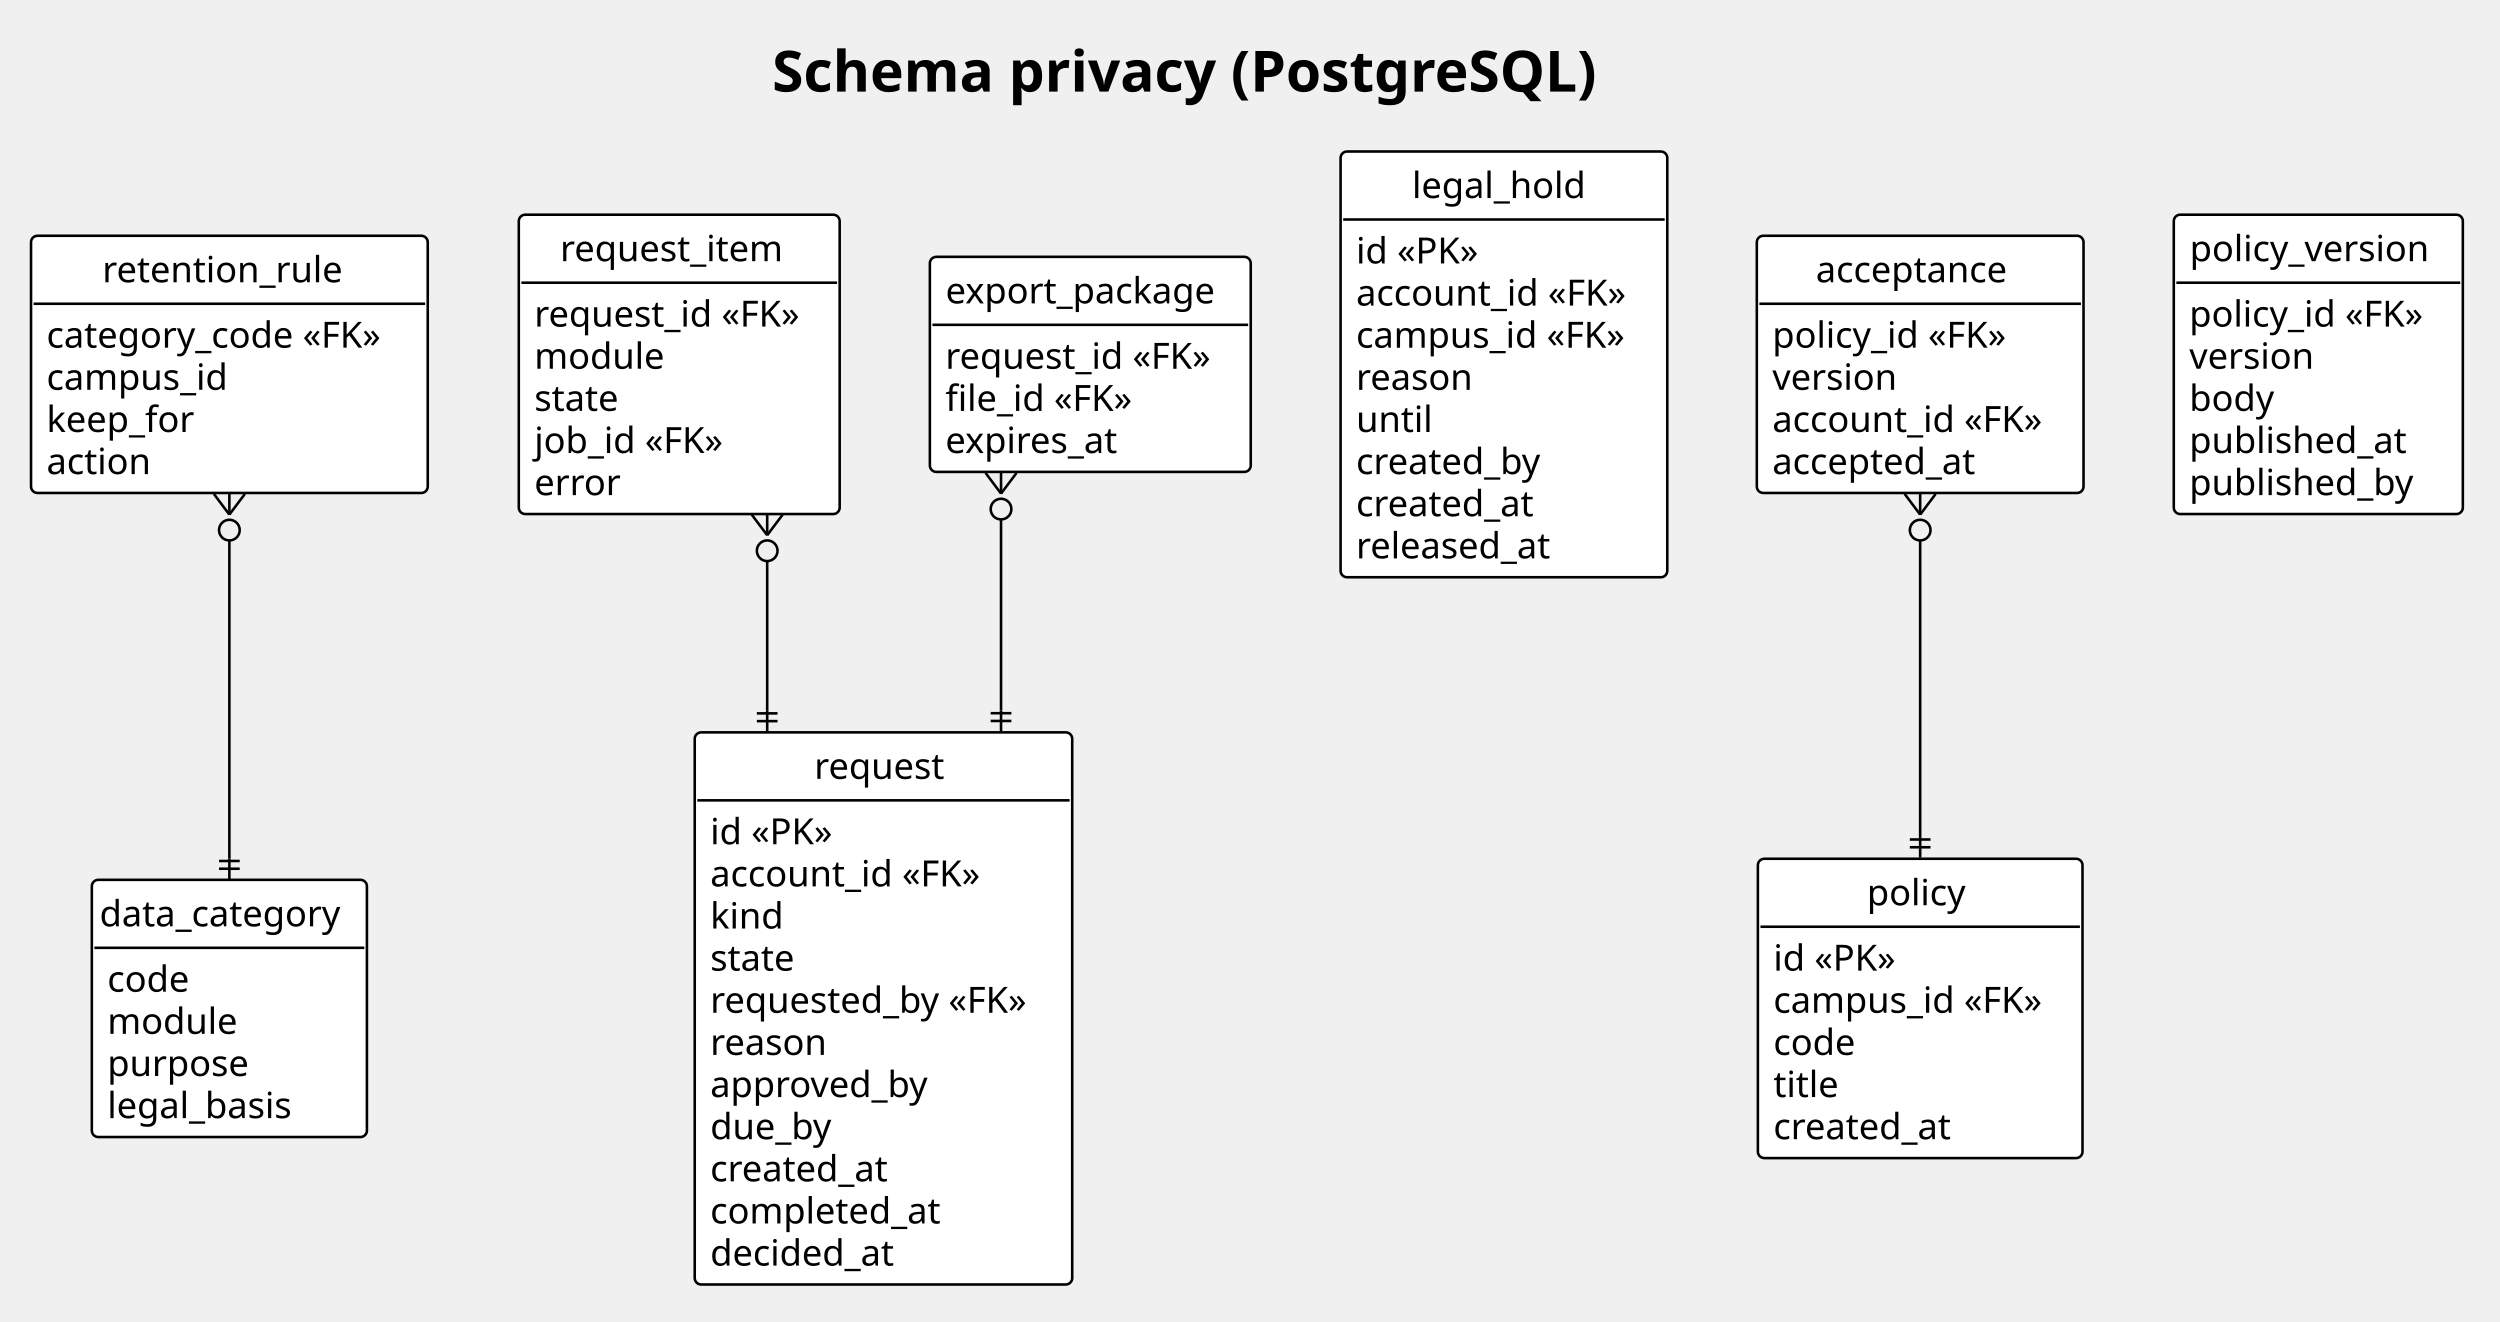
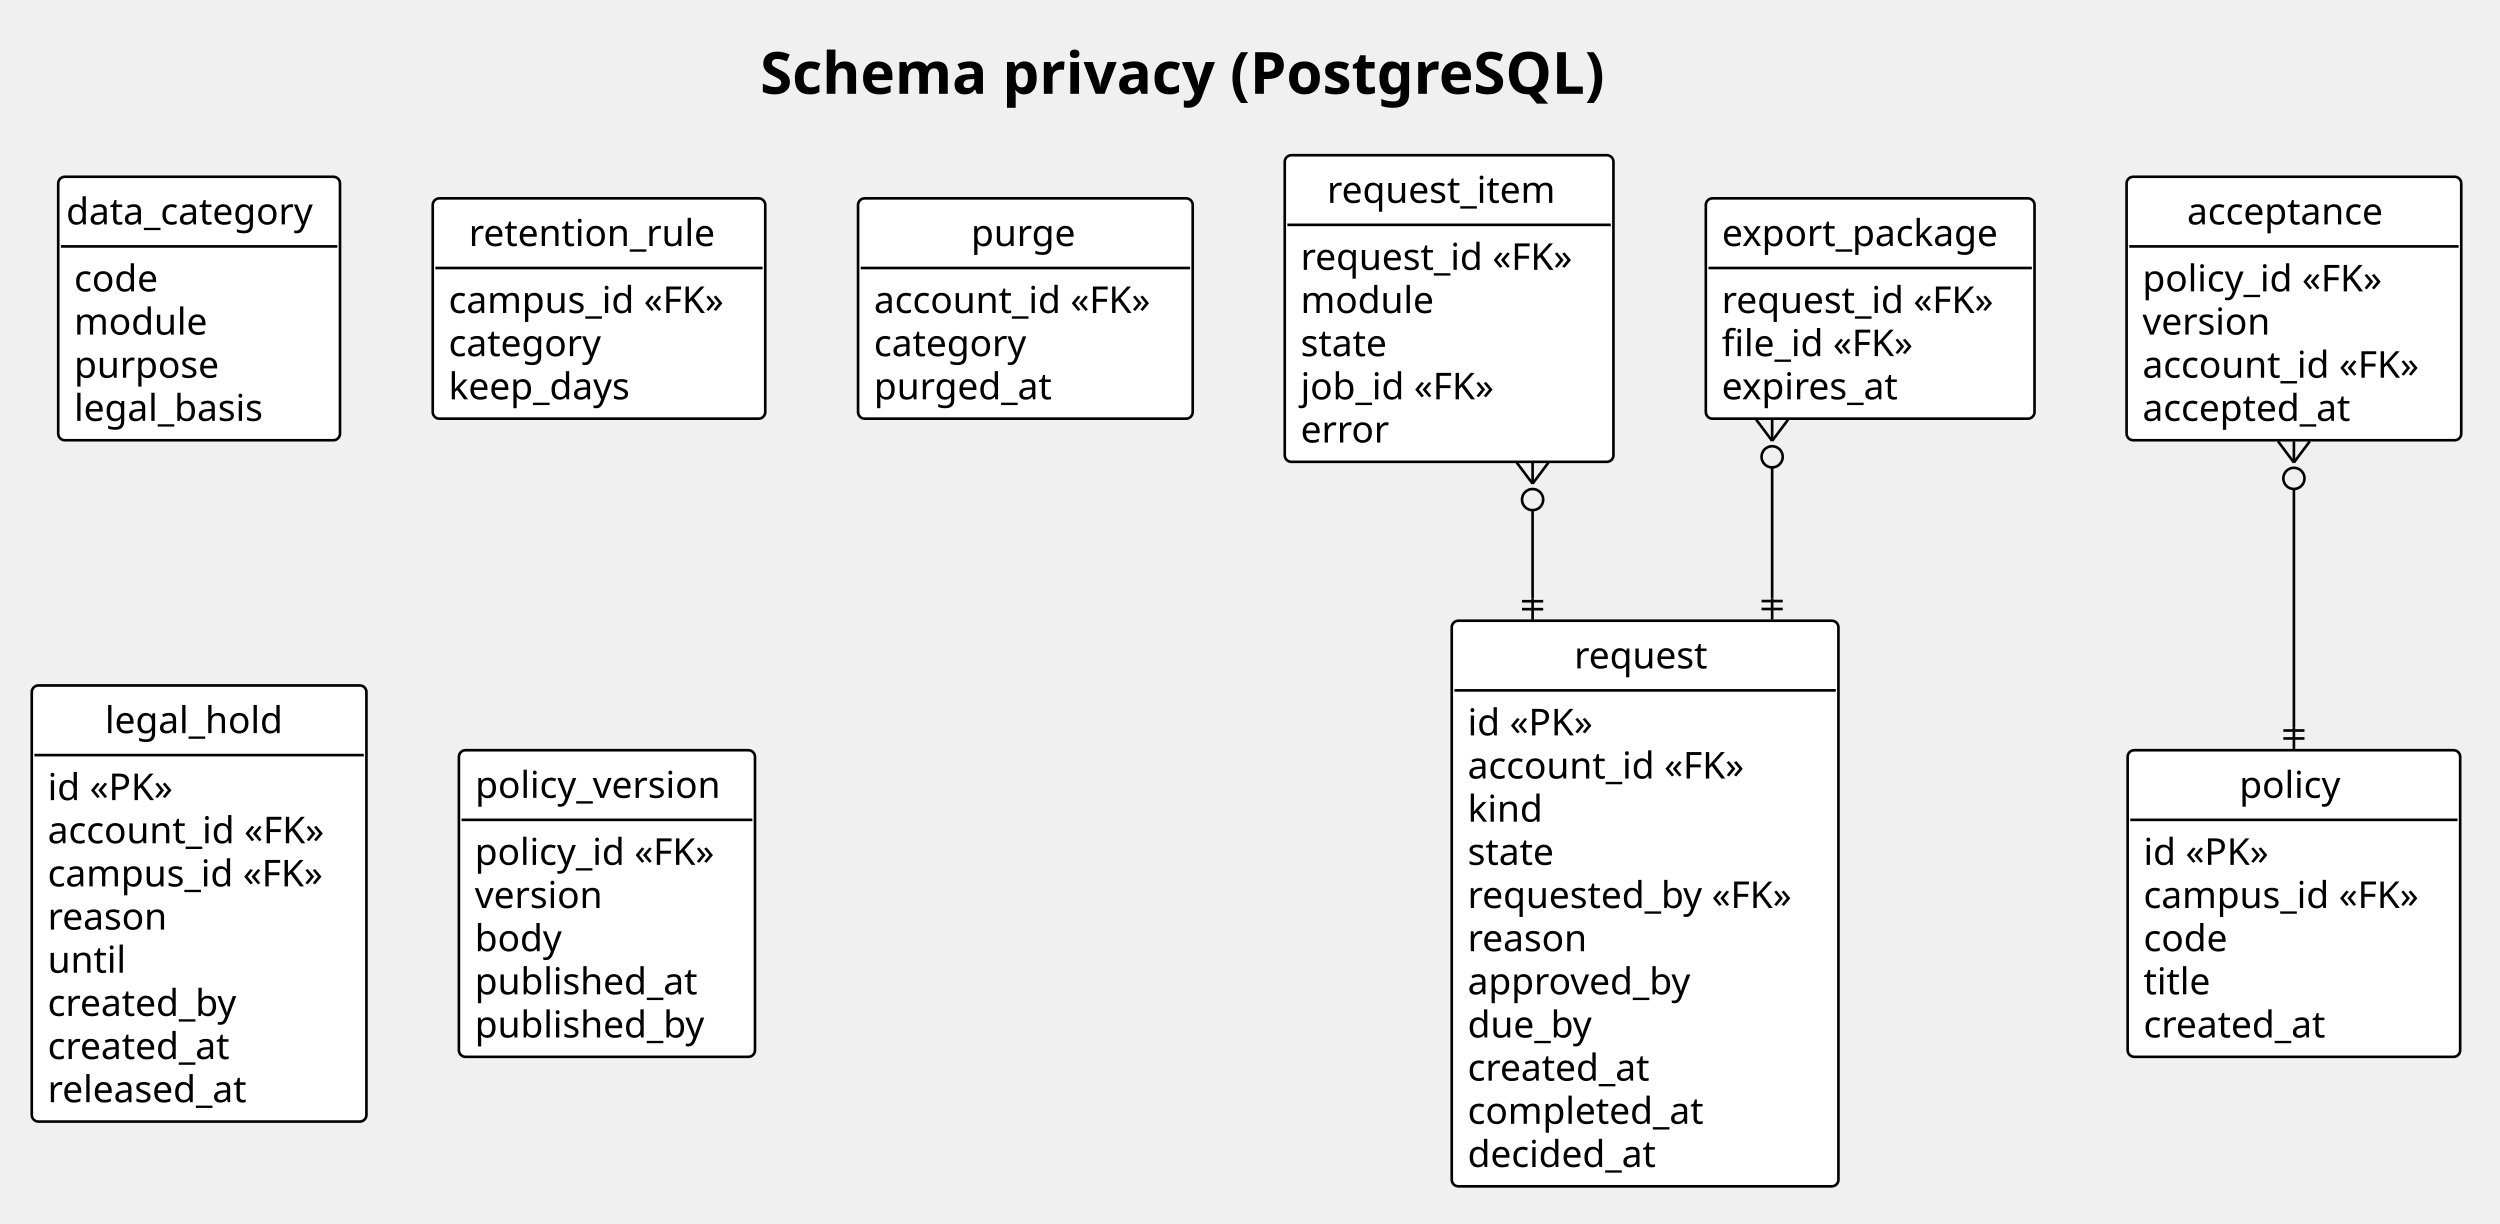
- <svg xmlns="http://www.w3.org/2000/svg" version="1.1" data-diagram-type="CLASS" style="width:967px;height:511px;background:#FFFFFF;" width="967px" height="511px" viewBox="0 0 967 511" zoomAndPan="magnify" preserveAspectRatio="none" contentStyleType="text/css">
+ <svg xmlns="http://www.w3.org/2000/svg" version="1.1" data-diagram-type="CLASS" style="width:944px;height:462px;background:#FFFFFF;" width="944px" height="462px" viewBox="0 0 944 462" zoomAndPan="magnify" preserveAspectRatio="none" contentStyleType="text/css">
  <defs />
  <g font-family="sans-serif" lengthAdjust="spacing">
    <g class="title" data-source-line="7">
-       <text x="298.659" y="35.421" fill="#000" font-size="22" textLength="368.307" font-weight="700" font-family="Verdana">Schema privacy (PostgreSQL)</text>
+       <text x="287.029" y="35.421" fill="#000" font-size="22" textLength="368.307" font-weight="700" font-family="Verdana">Schema privacy (PostgreSQL)</text>
    </g>
    <g class="entity" data-qualified-name="data_category" id="ent0001" data-source-line="9">
-       <rect x="35.52" y="340.319" width="106.406" height="99.484" fill="#FFF" style="stroke:#000;stroke-width:1;" rx="2.5" ry="2.5" />
-       <text x="38.52" y="358.314" fill="#000" font-size="14" textLength="100.406" font-family="Verdana">data_category</text>
-       <line x1="36.52" y1="366.616" x2="140.926" y2="366.616" style="stroke:#000;stroke-width:1;" />
-       <text x="41.52" y="383.611" fill="#000" font-size="14" textLength="33.763" font-family="Verdana">code</text>
-       <text x="41.52" y="399.908" fill="#000" font-size="14" textLength="52.466" font-family="Verdana">module</text>
-       <text x="41.52" y="416.205" fill="#000" font-size="14" textLength="56.875" font-family="Verdana">purpose</text>
-       <text x="41.52" y="432.502" fill="#000" font-size="14" textLength="76.802" font-family="Verdana">legal_basis</text>
+       <rect x="21.98" y="66.749" width="106.406" height="99.484" fill="#FFF" style="stroke:#000;stroke-width:1;" rx="2.5" ry="2.5" />
+       <text x="24.98" y="84.744" fill="#000" font-size="14" textLength="100.406" font-family="Verdana">data_category</text>
+       <line x1="22.98" y1="93.046" x2="127.386" y2="93.046" style="stroke:#000;stroke-width:1;" />
+       <text x="27.98" y="110.041" fill="#000" font-size="14" textLength="33.763" font-family="Verdana">code</text>
+       <text x="27.98" y="126.338" fill="#000" font-size="14" textLength="52.466" font-family="Verdana">module</text>
+       <text x="27.98" y="142.635" fill="#000" font-size="14" textLength="56.875" font-family="Verdana">purpose</text>
+       <text x="27.98" y="158.932" fill="#000" font-size="14" textLength="76.802" font-family="Verdana">legal_basis</text>
    </g>
    <g class="entity" data-qualified-name="request" id="ent0002" data-source-line="15">
-       <rect x="268.72" y="283.279" width="146.012" height="213.563" fill="#FFF" style="stroke:#000;stroke-width:1;" rx="2.5" ry="2.5" />
-       <text x="314.963" y="301.274" fill="#000" font-size="14" textLength="53.525" font-family="Verdana">request</text>
-       <line x1="269.72" y1="309.576" x2="413.732" y2="309.576" style="stroke:#000;stroke-width:1;" />
-       <text x="274.72" y="326.571" fill="#000" font-size="14" textLength="51.98" font-family="Verdana">id «PK»</text>
-       <text x="274.72" y="342.868" fill="#000" font-size="14" textLength="114.365" font-family="Verdana">account_id «FK»</text>
-       <text x="274.72" y="359.165" fill="#000" font-size="14" textLength="29.757" font-family="Verdana">kind</text>
-       <text x="274.72" y="375.462" fill="#000" font-size="14" textLength="35.465" font-family="Verdana">state</text>
-       <text x="274.72" y="391.759" fill="#000" font-size="14" textLength="134.012" font-family="Verdana">requested_by «FK»</text>
-       <text x="274.72" y="408.056" fill="#000" font-size="14" textLength="47.681" font-family="Verdana">reason</text>
-       <text x="274.72" y="424.353" fill="#000" font-size="14" textLength="90.631" font-family="Verdana">approved_by</text>
-       <text x="274.72" y="440.649" fill="#000" font-size="14" textLength="50.545" font-family="Verdana">due_by</text>
-       <text x="274.72" y="456.946" fill="#000" font-size="14" textLength="74.703" font-family="Verdana">created_at</text>
-       <text x="274.72" y="473.243" fill="#000" font-size="14" textLength="95.348" font-family="Verdana">completed_at</text>
-       <text x="274.72" y="489.54" fill="#000" font-size="14" textLength="76.542" font-family="Verdana">decided_at</text>
+       <rect x="548.18" y="234.389" width="146.012" height="213.563" fill="#FFF" style="stroke:#000;stroke-width:1;" rx="2.5" ry="2.5" />
+       <text x="594.423" y="252.384" fill="#000" font-size="14" textLength="53.525" font-family="Verdana">request</text>
+       <line x1="549.18" y1="260.686" x2="693.192" y2="260.686" style="stroke:#000;stroke-width:1;" />
+       <text x="554.18" y="277.681" fill="#000" font-size="14" textLength="51.98" font-family="Verdana">id «PK»</text>
+       <text x="554.18" y="293.978" fill="#000" font-size="14" textLength="114.365" font-family="Verdana">account_id «FK»</text>
+       <text x="554.18" y="310.275" fill="#000" font-size="14" textLength="29.757" font-family="Verdana">kind</text>
+       <text x="554.18" y="326.572" fill="#000" font-size="14" textLength="35.465" font-family="Verdana">state</text>
+       <text x="554.18" y="342.869" fill="#000" font-size="14" textLength="134.012" font-family="Verdana">requested_by «FK»</text>
+       <text x="554.18" y="359.166" fill="#000" font-size="14" textLength="47.681" font-family="Verdana">reason</text>
+       <text x="554.18" y="375.463" fill="#000" font-size="14" textLength="90.631" font-family="Verdana">approved_by</text>
+       <text x="554.18" y="391.759" fill="#000" font-size="14" textLength="50.545" font-family="Verdana">due_by</text>
+       <text x="554.18" y="408.056" fill="#000" font-size="14" textLength="74.703" font-family="Verdana">created_at</text>
+       <text x="554.18" y="424.353" fill="#000" font-size="14" textLength="95.348" font-family="Verdana">completed_at</text>
+       <text x="554.18" y="440.65" fill="#000" font-size="14" textLength="76.542" font-family="Verdana">decided_at</text>
    </g>
    <g class="entity" data-qualified-name="request_item" id="ent0003" data-source-line="28">
-       <rect x="200.67" y="83.049" width="124.116" height="115.781" fill="#FFF" style="stroke:#000;stroke-width:1;" rx="2.5" ry="2.5" />
-       <text x="216.65" y="101.044" fill="#000" font-size="14" textLength="92.155" font-family="Verdana">request_item</text>
-       <line x1="201.67" y1="109.346" x2="323.786" y2="109.346" style="stroke:#000;stroke-width:1;" />
-       <text x="206.67" y="126.341" fill="#000" font-size="14" textLength="112.116" font-family="Verdana">request_id «FK»</text>
-       <text x="206.67" y="142.638" fill="#000" font-size="14" textLength="52.466" font-family="Verdana">module</text>
-       <text x="206.67" y="158.935" fill="#000" font-size="14" textLength="35.465" font-family="Verdana">state</text>
-       <text x="206.67" y="175.232" fill="#000" font-size="14" textLength="79.933" font-family="Verdana">job_id «FK»</text>
-       <text x="206.67" y="191.529" fill="#000" font-size="14" textLength="34.446" font-family="Verdana">error</text>
+       <rect x="485.12" y="58.609" width="124.116" height="115.781" fill="#FFF" style="stroke:#000;stroke-width:1;" rx="2.5" ry="2.5" />
+       <text x="501.1" y="76.604" fill="#000" font-size="14" textLength="92.155" font-family="Verdana">request_item</text>
+       <line x1="486.12" y1="84.906" x2="608.236" y2="84.906" style="stroke:#000;stroke-width:1;" />
+       <text x="491.12" y="101.901" fill="#000" font-size="14" textLength="112.116" font-family="Verdana">request_id «FK»</text>
+       <text x="491.12" y="118.198" fill="#000" font-size="14" textLength="52.466" font-family="Verdana">module</text>
+       <text x="491.12" y="134.495" fill="#000" font-size="14" textLength="35.465" font-family="Verdana">state</text>
+       <text x="491.12" y="150.792" fill="#000" font-size="14" textLength="79.933" font-family="Verdana">job_id «FK»</text>
+       <text x="491.12" y="167.089" fill="#000" font-size="14" textLength="34.446" font-family="Verdana">error</text>
    </g>
    <g class="entity" data-qualified-name="retention_rule" id="ent0004" data-source-line="35">
-       <rect x="12" y="91.199" width="153.449" height="99.484" fill="#FFF" style="stroke:#000;stroke-width:1;" rx="2.5" ry="2.5" />
-       <text x="39.578" y="109.194" fill="#000" font-size="14" textLength="98.294" font-family="Verdana">retention_rule</text>
-       <line x1="13" y1="117.496" x2="164.449" y2="117.496" style="stroke:#000;stroke-width:1;" />
-       <text x="18" y="134.491" fill="#000" font-size="14" textLength="141.449" font-family="Verdana">category_code «FK»</text>
-       <text x="18" y="150.788" fill="#000" font-size="14" textLength="74.744" font-family="Verdana">campus_id</text>
-       <text x="18" y="167.085" fill="#000" font-size="14" textLength="60.471" font-family="Verdana">keep_for</text>
-       <text x="18" y="183.382" fill="#000" font-size="14" textLength="43.094" font-family="Verdana">action</text>
+       <rect x="163.4" y="74.899" width="125.559" height="83.188" fill="#FFF" style="stroke:#000;stroke-width:1;" rx="2.5" ry="2.5" />
+       <text x="177.032" y="92.894" fill="#000" font-size="14" textLength="98.294" font-family="Verdana">retention_rule</text>
+       <line x1="164.4" y1="101.196" x2="287.959" y2="101.196" style="stroke:#000;stroke-width:1;" />
+       <text x="169.4" y="118.191" fill="#000" font-size="14" textLength="113.559" font-family="Verdana">campus_id «FK»</text>
+       <text x="169.4" y="134.488" fill="#000" font-size="14" textLength="61.872" font-family="Verdana">category</text>
+       <text x="169.4" y="150.785" fill="#000" font-size="14" textLength="74.266" font-family="Verdana">keep_days</text>
    </g>
-     <g class="entity" data-qualified-name="legal_hold" id="ent0005" data-source-line="41">
-       <rect x="518.54" y="58.609" width="126.365" height="164.672" fill="#FFF" style="stroke:#000;stroke-width:1;" rx="2.5" ry="2.5" />
-       <text x="546.186" y="76.604" fill="#000" font-size="14" textLength="71.073" font-family="Verdana">legal_hold</text>
-       <line x1="519.54" y1="84.906" x2="643.905" y2="84.906" style="stroke:#000;stroke-width:1;" />
-       <text x="524.54" y="101.901" fill="#000" font-size="14" textLength="51.98" font-family="Verdana">id «PK»</text>
-       <text x="524.54" y="118.198" fill="#000" font-size="14" textLength="114.365" font-family="Verdana">account_id «FK»</text>
-       <text x="524.54" y="134.495" fill="#000" font-size="14" textLength="113.559" font-family="Verdana">campus_id «FK»</text>
-       <text x="524.54" y="150.792" fill="#000" font-size="14" textLength="47.681" font-family="Verdana">reason</text>
-       <text x="524.54" y="167.089" fill="#000" font-size="14" textLength="31.015" font-family="Verdana">until</text>
-       <text x="524.54" y="183.386" fill="#000" font-size="14" textLength="77.807" font-family="Verdana">created_by</text>
-       <text x="524.54" y="199.683" fill="#000" font-size="14" textLength="74.703" font-family="Verdana">created_at</text>
-       <text x="524.54" y="215.979" fill="#000" font-size="14" textLength="81.313" font-family="Verdana">released_at</text>
+     <g class="entity" data-qualified-name="purge" id="ent0005" data-source-line="40">
+       <rect x="324" y="74.899" width="126.365" height="83.188" fill="#FFF" style="stroke:#000;stroke-width:1;" rx="2.5" ry="2.5" />
+       <text x="366.675" y="92.894" fill="#000" font-size="14" textLength="41.016" font-family="Verdana">purge</text>
+       <line x1="325" y1="101.196" x2="449.365" y2="101.196" style="stroke:#000;stroke-width:1;" />
+       <text x="330" y="118.191" fill="#000" font-size="14" textLength="114.365" font-family="Verdana">account_id «FK»</text>
+       <text x="330" y="134.488" fill="#000" font-size="14" textLength="61.872" font-family="Verdana">category</text>
+       <text x="330" y="150.785" fill="#000" font-size="14" textLength="70.971" font-family="Verdana">purged_at</text>
    </g>
-     <g class="entity" data-qualified-name="policy" id="ent0006" data-source-line="51">
-       <rect x="679.95" y="332.169" width="125.559" height="115.781" fill="#FFF" style="stroke:#000;stroke-width:1;" rx="2.5" ry="2.5" />
-       <text x="722.122" y="350.164" fill="#000" font-size="14" textLength="41.214" font-family="Verdana">policy</text>
-       <line x1="680.95" y1="358.466" x2="804.509" y2="358.466" style="stroke:#000;stroke-width:1;" />
-       <text x="685.95" y="375.461" fill="#000" font-size="14" textLength="51.98" font-family="Verdana">id «PK»</text>
-       <text x="685.95" y="391.758" fill="#000" font-size="14" textLength="113.559" font-family="Verdana">campus_id «FK»</text>
-       <text x="685.95" y="408.055" fill="#000" font-size="14" textLength="33.763" font-family="Verdana">code</text>
-       <text x="685.95" y="424.352" fill="#000" font-size="14" textLength="27.371" font-family="Verdana">title</text>
-       <text x="685.95" y="440.649" fill="#000" font-size="14" textLength="74.703" font-family="Verdana">created_at</text>
+     <g class="entity" data-qualified-name="legal_hold" id="ent0006" data-source-line="45">
+       <rect x="12" y="258.829" width="126.365" height="164.672" fill="#FFF" style="stroke:#000;stroke-width:1;" rx="2.5" ry="2.5" />
+       <text x="39.646" y="276.824" fill="#000" font-size="14" textLength="71.073" font-family="Verdana">legal_hold</text>
+       <line x1="13" y1="285.126" x2="137.365" y2="285.126" style="stroke:#000;stroke-width:1;" />
+       <text x="18" y="302.121" fill="#000" font-size="14" textLength="51.98" font-family="Verdana">id «PK»</text>
+       <text x="18" y="318.418" fill="#000" font-size="14" textLength="114.365" font-family="Verdana">account_id «FK»</text>
+       <text x="18" y="334.715" fill="#000" font-size="14" textLength="113.559" font-family="Verdana">campus_id «FK»</text>
+       <text x="18" y="351.012" fill="#000" font-size="14" textLength="47.681" font-family="Verdana">reason</text>
+       <text x="18" y="367.309" fill="#000" font-size="14" textLength="31.015" font-family="Verdana">until</text>
+       <text x="18" y="383.606" fill="#000" font-size="14" textLength="77.807" font-family="Verdana">created_by</text>
+       <text x="18" y="399.903" fill="#000" font-size="14" textLength="74.703" font-family="Verdana">created_at</text>
+       <text x="18" y="416.199" fill="#000" font-size="14" textLength="81.313" font-family="Verdana">released_at</text>
    </g>
-     <g class="entity" data-qualified-name="policy_version" id="ent0007" data-source-line="58">
-       <rect x="840.82" y="83.049" width="111.805" height="115.781" fill="#FFF" style="stroke:#000;stroke-width:1;" rx="2.5" ry="2.5" />
-       <text x="846.977" y="101.044" fill="#000" font-size="14" textLength="99.49" font-family="Verdana">policy_version</text>
-       <line x1="841.82" y1="109.346" x2="951.625" y2="109.346" style="stroke:#000;stroke-width:1;" />
-       <text x="846.82" y="126.341" fill="#000" font-size="14" textLength="99.805" font-family="Verdana">policy_id «FK»</text>
-       <text x="846.82" y="142.638" fill="#000" font-size="14" textLength="51.276" font-family="Verdana">version</text>
-       <text x="846.82" y="158.935" fill="#000" font-size="14" textLength="34.624" font-family="Verdana">body</text>
-       <text x="846.82" y="175.232" fill="#000" font-size="14" textLength="89.161" font-family="Verdana">published_at</text>
-       <text x="846.82" y="191.529" fill="#000" font-size="14" textLength="92.265" font-family="Verdana">published_by</text>
+     <g class="entity" data-qualified-name="policy" id="ent0007" data-source-line="55">
+       <rect x="803.4" y="283.279" width="125.559" height="115.781" fill="#FFF" style="stroke:#000;stroke-width:1;" rx="2.5" ry="2.5" />
+       <text x="845.572" y="301.274" fill="#000" font-size="14" textLength="41.214" font-family="Verdana">policy</text>
+       <line x1="804.4" y1="309.576" x2="927.959" y2="309.576" style="stroke:#000;stroke-width:1;" />
+       <text x="809.4" y="326.571" fill="#000" font-size="14" textLength="51.98" font-family="Verdana">id «PK»</text>
+       <text x="809.4" y="342.868" fill="#000" font-size="14" textLength="113.559" font-family="Verdana">campus_id «FK»</text>
+       <text x="809.4" y="359.165" fill="#000" font-size="14" textLength="33.763" font-family="Verdana">code</text>
+       <text x="809.4" y="375.462" fill="#000" font-size="14" textLength="27.371" font-family="Verdana">title</text>
+       <text x="809.4" y="391.759" fill="#000" font-size="14" textLength="74.703" font-family="Verdana">created_at</text>
    </g>
-     <g class="entity" data-qualified-name="acceptance" id="ent0008" data-source-line="65">
-       <rect x="679.54" y="91.199" width="126.365" height="99.484" fill="#FFF" style="stroke:#000;stroke-width:1;" rx="2.5" ry="2.5" />
-       <text x="702.36" y="109.194" fill="#000" font-size="14" textLength="80.726" font-family="Verdana">acceptance</text>
-       <line x1="680.54" y1="117.496" x2="804.905" y2="117.496" style="stroke:#000;stroke-width:1;" />
-       <text x="685.54" y="134.491" fill="#000" font-size="14" textLength="99.805" font-family="Verdana">policy_id «FK»</text>
-       <text x="685.54" y="150.788" fill="#000" font-size="14" textLength="51.276" font-family="Verdana">version</text>
-       <text x="685.54" y="167.085" fill="#000" font-size="14" textLength="114.365" font-family="Verdana">account_id «FK»</text>
-       <text x="685.54" y="183.382" fill="#000" font-size="14" textLength="85.531" font-family="Verdana">accepted_at</text>
+     <g class="entity" data-qualified-name="policy_version" id="ent0008" data-source-line="62">
+       <rect x="173.28" y="283.279" width="111.805" height="115.781" fill="#FFF" style="stroke:#000;stroke-width:1;" rx="2.5" ry="2.5" />
+       <text x="179.437" y="301.274" fill="#000" font-size="14" textLength="99.49" font-family="Verdana">policy_version</text>
+       <line x1="174.28" y1="309.576" x2="284.085" y2="309.576" style="stroke:#000;stroke-width:1;" />
+       <text x="179.28" y="326.571" fill="#000" font-size="14" textLength="99.805" font-family="Verdana">policy_id «FK»</text>
+       <text x="179.28" y="342.868" fill="#000" font-size="14" textLength="51.276" font-family="Verdana">version</text>
+       <text x="179.28" y="359.165" fill="#000" font-size="14" textLength="34.624" font-family="Verdana">body</text>
+       <text x="179.28" y="375.462" fill="#000" font-size="14" textLength="89.161" font-family="Verdana">published_at</text>
+       <text x="179.28" y="391.759" fill="#000" font-size="14" textLength="92.265" font-family="Verdana">published_by</text>
    </g>
-     <g class="entity" data-qualified-name="export_package" id="ent0009" data-source-line="71">
-       <rect x="359.67" y="99.349" width="124.116" height="83.188" fill="#FFF" style="stroke:#000;stroke-width:1;" rx="2.5" ry="2.5" />
-       <text x="365.755" y="117.344" fill="#000" font-size="14" textLength="111.945" font-family="Verdana">export_package</text>
-       <line x1="360.67" y1="125.646" x2="482.786" y2="125.646" style="stroke:#000;stroke-width:1;" />
-       <text x="365.67" y="142.641" fill="#000" font-size="14" textLength="112.116" font-family="Verdana">request_id «FK»</text>
-       <text x="365.67" y="158.938" fill="#000" font-size="14" textLength="79.912" font-family="Verdana">file_id «FK»</text>
-       <text x="365.67" y="175.235" fill="#000" font-size="14" textLength="72.406" font-family="Verdana">expires_at</text>
+     <g class="entity" data-qualified-name="acceptance" id="ent0009" data-source-line="69">
+       <rect x="803" y="66.749" width="126.365" height="99.484" fill="#FFF" style="stroke:#000;stroke-width:1;" rx="2.5" ry="2.5" />
+       <text x="825.82" y="84.744" fill="#000" font-size="14" textLength="80.726" font-family="Verdana">acceptance</text>
+       <line x1="804" y1="93.046" x2="928.365" y2="93.046" style="stroke:#000;stroke-width:1;" />
+       <text x="809" y="110.041" fill="#000" font-size="14" textLength="99.805" font-family="Verdana">policy_id «FK»</text>
+       <text x="809" y="126.338" fill="#000" font-size="14" textLength="51.276" font-family="Verdana">version</text>
+       <text x="809" y="142.635" fill="#000" font-size="14" textLength="114.365" font-family="Verdana">account_id «FK»</text>
+       <text x="809" y="158.932" fill="#000" font-size="14" textLength="85.531" font-family="Verdana">accepted_at</text>
    </g>
-     <g class="link" data-entity-1="ent0003" data-entity-2="ent0002" id="lnk10" data-source-line="77" data-link-type="crowfoot">
-       <path d="M296.75,217.029 C296.75,242.049 296.75,246.129 296.75,274.929" style="stroke:#000;stroke-width:1;" fill="none" id="request_item-request" codeLine="77" />
-       <line x1="296.75" y1="207.029" x2="290.75" y2="199.029" style="stroke:#000;stroke-width:1;" />
-       <line x1="296.75" y1="207.029" x2="302.75" y2="199.029" style="stroke:#000;stroke-width:1;" />
-       <line x1="296.75" y1="207.029" x2="296.75" y2="199.029" style="stroke:#000;stroke-width:1;" />
-       <ellipse cx="296.75" cy="213.029" rx="4" ry="4" fill="none" style="stroke:#000;stroke-width:1;" />
-       <line x1="300.75" y1="278.929" x2="292.75" y2="278.929" style="stroke:#000;stroke-width:1;" />
-       <line x1="300.75" y1="275.929" x2="292.75" y2="275.929" style="stroke:#000;stroke-width:1;" />
-       <line x1="296.75" y1="274.929" x2="296.75" y2="282.929" style="stroke:#000;stroke-width:1;" />
+     <g class="entity" data-qualified-name="export_package" id="ent0010" data-source-line="75">
+       <rect x="644.12" y="74.899" width="124.116" height="83.188" fill="#FFF" style="stroke:#000;stroke-width:1;" rx="2.5" ry="2.5" />
+       <text x="650.205" y="92.894" fill="#000" font-size="14" textLength="111.945" font-family="Verdana">export_package</text>
+       <line x1="645.12" y1="101.196" x2="767.236" y2="101.196" style="stroke:#000;stroke-width:1;" />
+       <text x="650.12" y="118.191" fill="#000" font-size="14" textLength="112.116" font-family="Verdana">request_id «FK»</text>
+       <text x="650.12" y="134.488" fill="#000" font-size="14" textLength="79.912" font-family="Verdana">file_id «FK»</text>
+       <text x="650.12" y="150.785" fill="#000" font-size="14" textLength="72.406" font-family="Verdana">expires_at</text>
    </g>
-     <g class="link" data-entity-1="ent0004" data-entity-2="ent0001" id="lnk11" data-source-line="78" data-link-type="crowfoot">
-       <path d="M88.72,209.049 C88.72,252.389 88.72,288.709 88.72,332.029" style="stroke:#000;stroke-width:1;" fill="none" id="retention_rule-data_category" codeLine="78" />
-       <line x1="88.72" y1="199.049" x2="82.72" y2="191.049" style="stroke:#000;stroke-width:1;" />
-       <line x1="88.72" y1="199.049" x2="94.72" y2="191.049" style="stroke:#000;stroke-width:1;" />
-       <line x1="88.72" y1="199.049" x2="88.72" y2="191.049" style="stroke:#000;stroke-width:1;" />
-       <ellipse cx="88.72" cy="205.049" rx="4" ry="4" fill="none" style="stroke:#000;stroke-width:1;" />
-       <line x1="92.72" y1="336.029" x2="84.72" y2="336.029" style="stroke:#000;stroke-width:1;" />
-       <line x1="92.72" y1="333.029" x2="84.72" y2="333.029" style="stroke:#000;stroke-width:1;" />
-       <line x1="88.72" y1="332.029" x2="88.72" y2="340.029" style="stroke:#000;stroke-width:1;" />
+     <g class="link" data-entity-1="ent0003" data-entity-2="ent0002" id="lnk11" data-source-line="81" data-link-type="crowfoot">
+       <path d="M578.71,192.649 C578.71,210.849 578.71,205.549 578.71,226.019" style="stroke:#000;stroke-width:1;" fill="none" id="request_item-request" codeLine="81" />
+       <line x1="578.71" y1="182.649" x2="572.71" y2="174.649" style="stroke:#000;stroke-width:1;" />
+       <line x1="578.71" y1="182.649" x2="584.71" y2="174.649" style="stroke:#000;stroke-width:1;" />
+       <line x1="578.71" y1="182.649" x2="578.71" y2="174.649" style="stroke:#000;stroke-width:1;" />
+       <ellipse cx="578.71" cy="188.649" rx="4" ry="4" fill="none" style="stroke:#000;stroke-width:1;" />
+       <line x1="582.71" y1="230.019" x2="574.71" y2="230.019" style="stroke:#000;stroke-width:1;" />
+       <line x1="582.71" y1="227.019" x2="574.71" y2="227.019" style="stroke:#000;stroke-width:1;" />
+       <line x1="578.71" y1="226.019" x2="578.71" y2="234.019" style="stroke:#000;stroke-width:1;" />
    </g>
-     <g class="link" data-entity-1="ent0008" data-entity-2="ent0006" id="lnk12" data-source-line="79" data-link-type="crowfoot">
-       <path d="M742.72,209.049 C742.72,249.689 742.72,281.019 742.72,323.719" style="stroke:#000;stroke-width:1;" fill="none" id="acceptance-policy" codeLine="79" />
-       <line x1="742.72" y1="199.049" x2="736.72" y2="191.049" style="stroke:#000;stroke-width:1;" />
-       <line x1="742.72" y1="199.049" x2="748.72" y2="191.049" style="stroke:#000;stroke-width:1;" />
-       <line x1="742.72" y1="199.049" x2="742.72" y2="191.049" style="stroke:#000;stroke-width:1;" />
-       <ellipse cx="742.72" cy="205.049" rx="4" ry="4" fill="none" style="stroke:#000;stroke-width:1;" />
-       <line x1="746.72" y1="327.719" x2="738.72" y2="327.719" style="stroke:#000;stroke-width:1;" />
-       <line x1="746.72" y1="324.719" x2="738.72" y2="324.719" style="stroke:#000;stroke-width:1;" />
-       <line x1="742.72" y1="323.719" x2="742.72" y2="331.719" style="stroke:#000;stroke-width:1;" />
+     <g class="link" data-entity-1="ent0009" data-entity-2="ent0007" id="lnk12" data-source-line="82" data-link-type="crowfoot">
+       <path d="M866.18,184.639 C866.18,219.039 866.18,238.799 866.18,274.839" style="stroke:#000;stroke-width:1;" fill="none" id="acceptance-policy" codeLine="82" />
+       <line x1="866.18" y1="174.639" x2="860.18" y2="166.639" style="stroke:#000;stroke-width:1;" />
+       <line x1="866.18" y1="174.639" x2="872.18" y2="166.639" style="stroke:#000;stroke-width:1;" />
+       <line x1="866.18" y1="174.639" x2="866.18" y2="166.639" style="stroke:#000;stroke-width:1;" />
+       <ellipse cx="866.18" cy="180.639" rx="4" ry="4" fill="none" style="stroke:#000;stroke-width:1;" />
+       <line x1="870.18" y1="278.839" x2="862.18" y2="278.839" style="stroke:#000;stroke-width:1;" />
+       <line x1="870.18" y1="275.839" x2="862.18" y2="275.839" style="stroke:#000;stroke-width:1;" />
+       <line x1="866.18" y1="274.839" x2="866.18" y2="282.839" style="stroke:#000;stroke-width:1;" />
    </g>
-     <g class="link" data-entity-1="ent0009" data-entity-2="ent0002" id="lnk13" data-source-line="80" data-link-type="crowfoot">
-       <path d="M387.2,200.919 C387.2,228.369 387.2,239.569 387.2,274.869" style="stroke:#000;stroke-width:1;" fill="none" id="export_package-request" codeLine="80" />
-       <line x1="387.2" y1="190.919" x2="381.2" y2="182.919" style="stroke:#000;stroke-width:1;" />
-       <line x1="387.2" y1="190.919" x2="393.2" y2="182.919" style="stroke:#000;stroke-width:1;" />
-       <line x1="387.2" y1="190.919" x2="387.2" y2="182.919" style="stroke:#000;stroke-width:1;" />
-       <ellipse cx="387.2" cy="196.919" rx="4" ry="4" fill="none" style="stroke:#000;stroke-width:1;" />
-       <line x1="391.2" y1="278.869" x2="383.2" y2="278.869" style="stroke:#000;stroke-width:1;" />
-       <line x1="391.2" y1="275.869" x2="383.2" y2="275.869" style="stroke:#000;stroke-width:1;" />
-       <line x1="387.2" y1="274.869" x2="387.2" y2="282.869" style="stroke:#000;stroke-width:1;" />
+     <g class="link" data-entity-1="ent0010" data-entity-2="ent0002" id="lnk13" data-source-line="83" data-link-type="crowfoot">
+       <path d="M669.16,176.489 C669.16,197.959 669.16,199.149 669.16,225.959" style="stroke:#000;stroke-width:1;" fill="none" id="export_package-request" codeLine="83" />
+       <line x1="669.16" y1="166.489" x2="663.16" y2="158.489" style="stroke:#000;stroke-width:1;" />
+       <line x1="669.16" y1="166.489" x2="675.16" y2="158.489" style="stroke:#000;stroke-width:1;" />
+       <line x1="669.16" y1="166.489" x2="669.16" y2="158.489" style="stroke:#000;stroke-width:1;" />
+       <ellipse cx="669.16" cy="172.489" rx="4" ry="4" fill="none" style="stroke:#000;stroke-width:1;" />
+       <line x1="673.16" y1="229.959" x2="665.16" y2="229.959" style="stroke:#000;stroke-width:1;" />
+       <line x1="673.16" y1="226.959" x2="665.16" y2="226.959" style="stroke:#000;stroke-width:1;" />
+       <line x1="669.16" y1="225.959" x2="669.16" y2="233.959" style="stroke:#000;stroke-width:1;" />
    </g>
  </g>
</svg>
